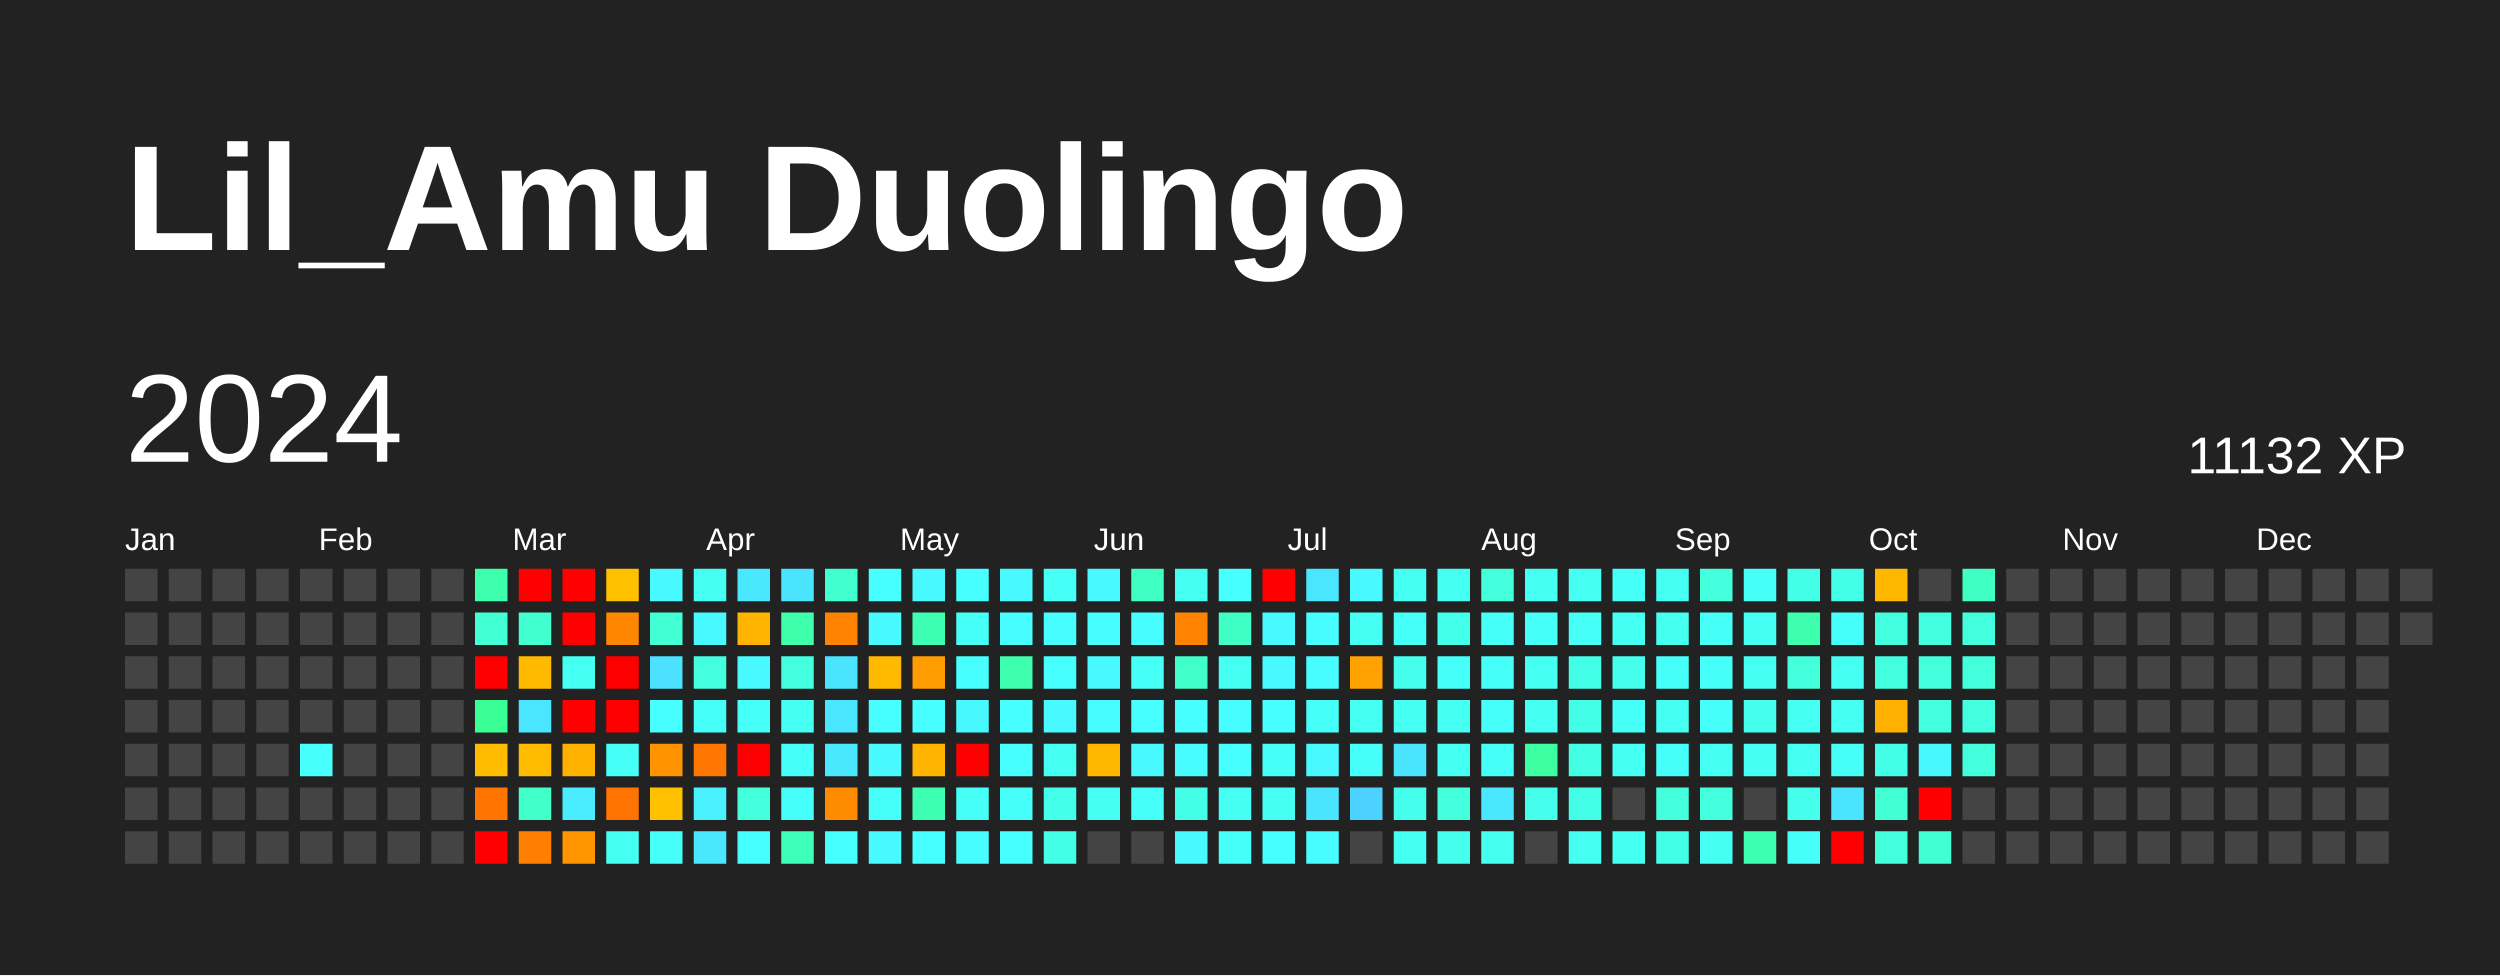
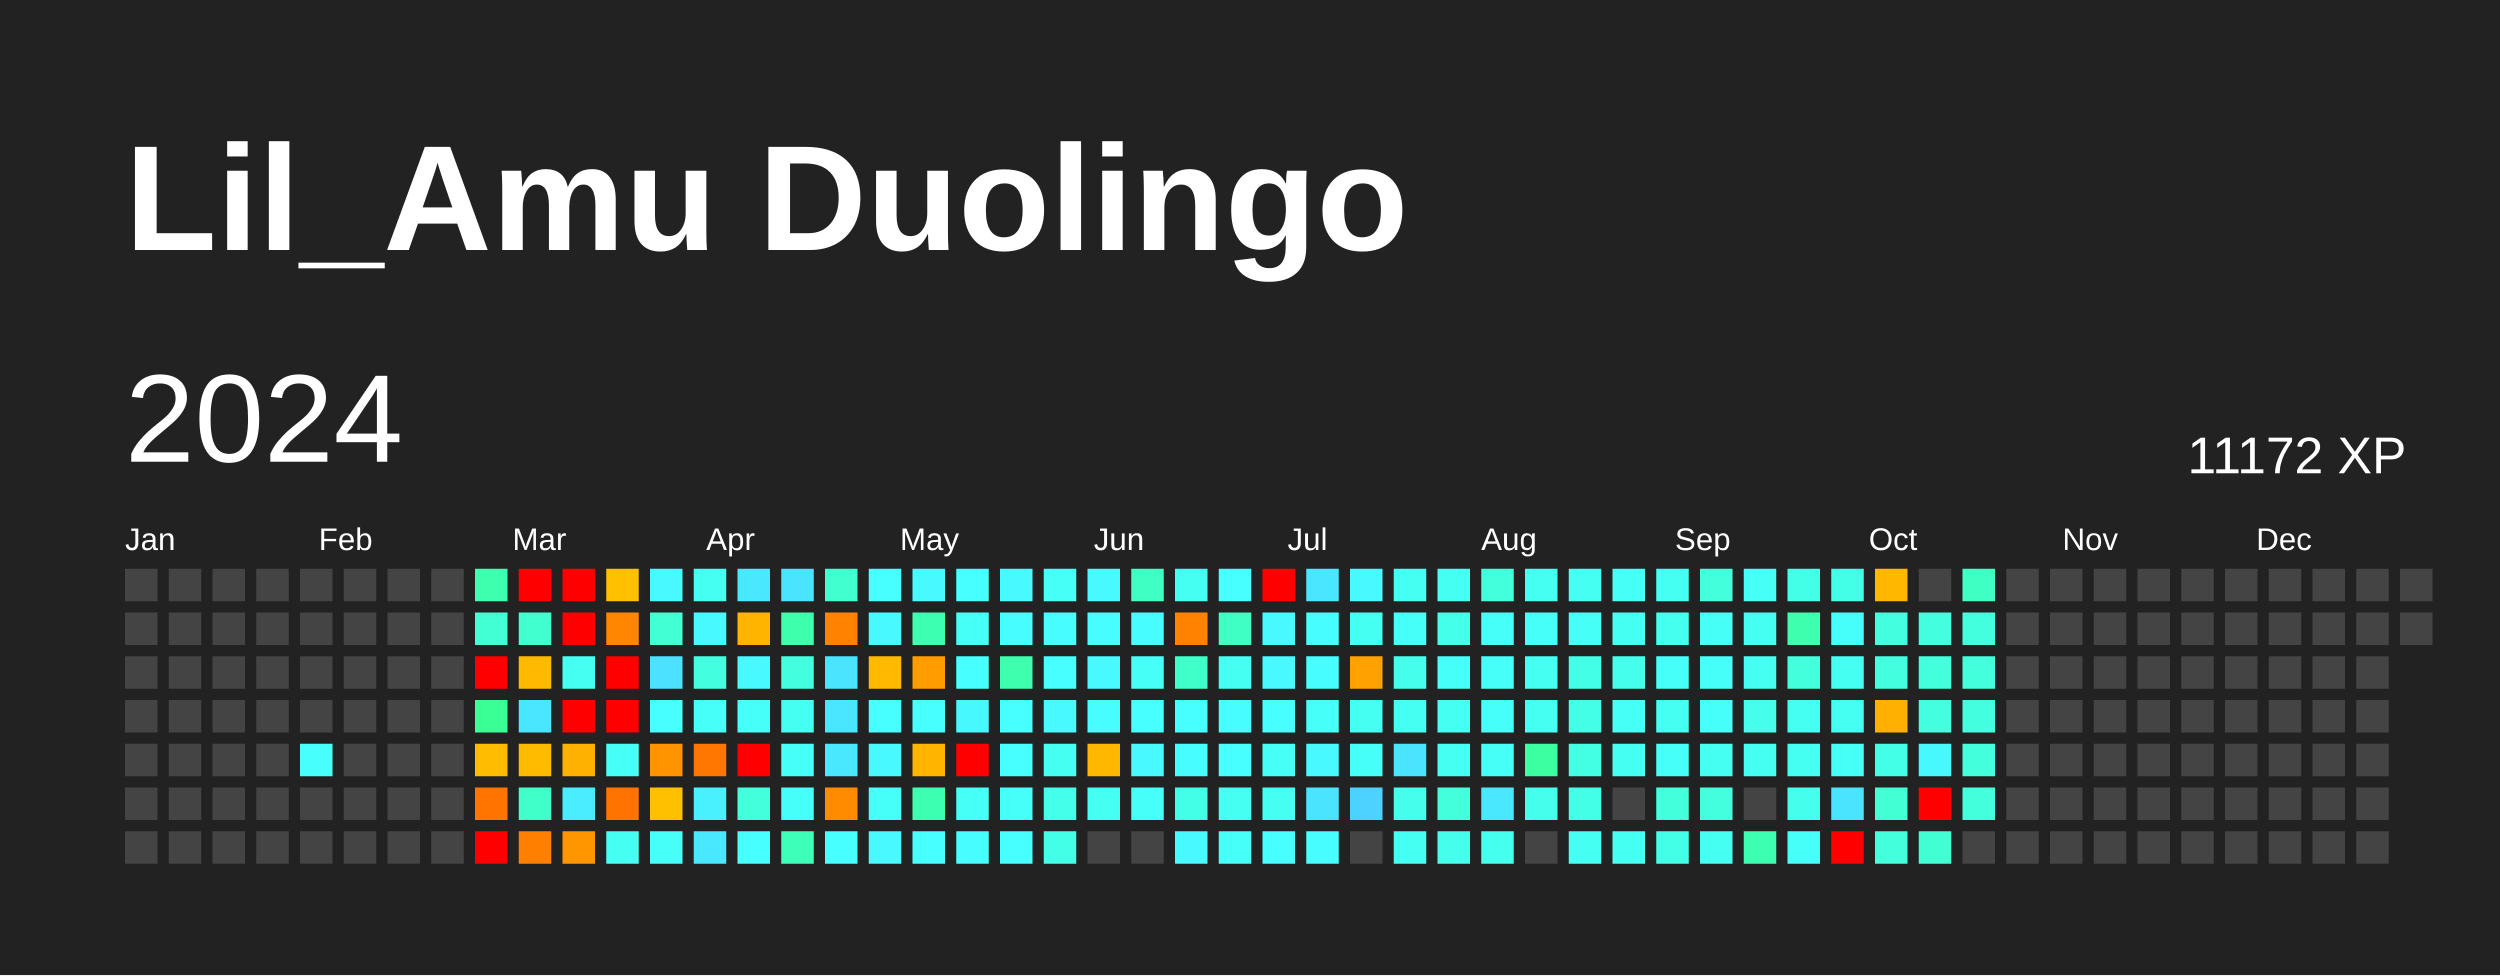
<svg xmlns="http://www.w3.org/2000/svg" baseProfile="full" height="78mm" version="1.1" viewBox="0,0,200,78" width="200mm">
  <defs />
  <rect fill="#222222" height="78" width="200" x="0" y="0" />
  <text fill="#FFFFFF" style="font-size:12px; font-family:Arial; font-weight:bold;" x="10" y="20">Lil_Amu Duolingo</text>
  <text dominant-baseline="hanging" fill="#FFFFFF" style="font-size:10.0px; font-family:Arial;" x="10" y="30">2024</text>
-   <text dominant-baseline="hanging" fill="#FFFFFF" style="font-size:4.125px; font-family:Arial;" x="175" y="35">11132 XP</text>
+   <text dominant-baseline="hanging" fill="#FFFFFF" style="font-size:4.125px; font-family:Arial;" x="175" y="35">11172 XP</text>
  <text fill="#FFFFFF" style="font-size:2.5px; font-family:Arial" x="10.0" y="44">Jan</text>
  <text fill="#FFFFFF" style="font-size:2.5px; font-family:Arial" x="25.5" y="44">Feb</text>
  <text fill="#FFFFFF" style="font-size:2.5px; font-family:Arial" x="41.0" y="44">Mar</text>
  <text fill="#FFFFFF" style="font-size:2.5px; font-family:Arial" x="56.5" y="44">Apr</text>
  <text fill="#FFFFFF" style="font-size:2.5px; font-family:Arial" x="72.0" y="44">May</text>
  <text fill="#FFFFFF" style="font-size:2.5px; font-family:Arial" x="87.5" y="44">Jun</text>
  <text fill="#FFFFFF" style="font-size:2.5px; font-family:Arial" x="103.0" y="44">Jul</text>
  <text fill="#FFFFFF" style="font-size:2.5px; font-family:Arial" x="118.5" y="44">Aug</text>
  <text fill="#FFFFFF" style="font-size:2.5px; font-family:Arial" x="134.0" y="44">Sep</text>
  <text fill="#FFFFFF" style="font-size:2.5px; font-family:Arial" x="149.5" y="44">Oct</text>
  <text fill="#FFFFFF" style="font-size:2.5px; font-family:Arial" x="165.0" y="44">Nov</text>
  <text fill="#FFFFFF" style="font-size:2.5px; font-family:Arial" x="180.5" y="44">Dec</text>
  <rect fill="#444444" height="2.6" width="2.6" x="10.0" y="45.5" />
  <rect fill="#444444" height="2.6" width="2.6" x="10.0" y="49.0" />
  <rect fill="#444444" height="2.6" width="2.6" x="10.0" y="52.5" />
  <rect fill="#444444" height="2.6" width="2.6" x="10.0" y="56.0" />
  <rect fill="#444444" height="2.6" width="2.6" x="10.0" y="59.5" />
  <rect fill="#444444" height="2.6" width="2.6" x="10.0" y="63.0" />
  <rect fill="#444444" height="2.6" width="2.6" x="10.0" y="66.5" />
  <rect fill="#444444" height="2.6" width="2.6" x="13.5" y="45.5" />
  <rect fill="#444444" height="2.6" width="2.6" x="13.5" y="49.0" />
  <rect fill="#444444" height="2.6" width="2.6" x="13.5" y="52.5" />
  <rect fill="#444444" height="2.6" width="2.6" x="13.5" y="56.0" />
  <rect fill="#444444" height="2.6" width="2.6" x="13.5" y="59.5" />
  <rect fill="#444444" height="2.6" width="2.6" x="13.5" y="63.0" />
  <rect fill="#444444" height="2.6" width="2.6" x="13.5" y="66.5" />
  <rect fill="#444444" height="2.6" width="2.6" x="17.0" y="45.5" />
  <rect fill="#444444" height="2.6" width="2.6" x="17.0" y="49.0" />
  <rect fill="#444444" height="2.6" width="2.6" x="17.0" y="52.5" />
  <rect fill="#444444" height="2.6" width="2.6" x="17.0" y="56.0" />
  <rect fill="#444444" height="2.6" width="2.6" x="17.0" y="59.5" />
  <rect fill="#444444" height="2.6" width="2.6" x="17.0" y="63.0" />
  <rect fill="#444444" height="2.6" width="2.6" x="17.0" y="66.5" />
  <rect fill="#444444" height="2.6" width="2.6" x="20.5" y="45.5" />
  <rect fill="#444444" height="2.6" width="2.6" x="20.5" y="49.0" />
  <rect fill="#444444" height="2.6" width="2.6" x="20.5" y="52.5" />
  <rect fill="#444444" height="2.6" width="2.6" x="20.5" y="56.0" />
  <rect fill="#444444" height="2.6" width="2.6" x="20.5" y="59.5" />
  <rect fill="#444444" height="2.6" width="2.6" x="20.5" y="63.0" />
  <rect fill="#444444" height="2.6" width="2.6" x="20.5" y="66.5" />
  <rect fill="#444444" height="2.6" width="2.6" x="24.0" y="45.5" />
  <rect fill="#444444" height="2.6" width="2.6" x="24.0" y="49.0" />
  <rect fill="#444444" height="2.6" width="2.6" x="24.0" y="52.5" />
  <rect fill="#444444" height="2.6" width="2.6" x="24.0" y="56.0" />
  <rect fill="#47fffd" height="2.6" width="2.6" x="24.0" y="59.5" />
  <rect fill="#444444" height="2.6" width="2.6" x="24.0" y="63.0" />
  <rect fill="#444444" height="2.6" width="2.6" x="24.0" y="66.5" />
  <rect fill="#444444" height="2.6" width="2.6" x="27.5" y="45.5" />
  <rect fill="#444444" height="2.6" width="2.6" x="27.5" y="49.0" />
  <rect fill="#444444" height="2.6" width="2.6" x="27.5" y="52.5" />
  <rect fill="#444444" height="2.6" width="2.6" x="27.5" y="56.0" />
  <rect fill="#444444" height="2.6" width="2.6" x="27.5" y="59.5" />
  <rect fill="#444444" height="2.6" width="2.6" x="27.5" y="63.0" />
  <rect fill="#444444" height="2.6" width="2.6" x="27.5" y="66.5" />
  <rect fill="#444444" height="2.6" width="2.6" x="31.0" y="45.5" />
  <rect fill="#444444" height="2.6" width="2.6" x="31.0" y="49.0" />
  <rect fill="#444444" height="2.6" width="2.6" x="31.0" y="52.5" />
  <rect fill="#444444" height="2.6" width="2.6" x="31.0" y="56.0" />
  <rect fill="#444444" height="2.6" width="2.6" x="31.0" y="59.5" />
  <rect fill="#444444" height="2.6" width="2.6" x="31.0" y="63.0" />
  <rect fill="#444444" height="2.6" width="2.6" x="31.0" y="66.5" />
  <rect fill="#444444" height="2.6" width="2.6" x="34.5" y="45.5" />
  <rect fill="#444444" height="2.6" width="2.6" x="34.5" y="49.0" />
  <rect fill="#444444" height="2.6" width="2.6" x="34.5" y="52.5" />
  <rect fill="#444444" height="2.6" width="2.6" x="34.5" y="56.0" />
  <rect fill="#444444" height="2.6" width="2.6" x="34.5" y="59.5" />
  <rect fill="#444444" height="2.6" width="2.6" x="34.5" y="63.0" />
  <rect fill="#444444" height="2.6" width="2.6" x="34.5" y="66.5" />
  <rect fill="#3dffae" height="2.6" width="2.6" x="38.0" y="45.5" />
  <rect fill="#42ffd4" height="2.6" width="2.6" x="38.0" y="49.0" />
  <rect fill="red" height="2.6" width="2.6" x="38.0" y="52.5" />
  <rect fill="#3aff94" height="2.6" width="2.6" x="38.0" y="56.0" />
  <rect fill="#ffbc00" height="2.6" width="2.6" x="38.0" y="59.5" />
  <rect fill="#ff7500" height="2.6" width="2.6" x="38.0" y="63.0" />
  <rect fill="red" height="2.6" width="2.6" x="38.0" y="66.5" />
  <rect fill="red" height="2.6" width="2.6" x="41.5" y="45.5" />
  <rect fill="#41ffcf" height="2.6" width="2.6" x="41.5" y="49.0" />
  <rect fill="#ffba00" height="2.6" width="2.6" x="41.5" y="52.5" />
  <rect fill="#4ae6ff" height="2.6" width="2.6" x="41.5" y="56.0" />
  <rect fill="#ffbb00" height="2.6" width="2.6" x="41.5" y="59.5" />
  <rect fill="#40ffc8" height="2.6" width="2.6" x="41.5" y="63.0" />
  <rect fill="#ff7f00" height="2.6" width="2.6" x="41.5" y="66.5" />
  <rect fill="red" height="2.6" width="2.6" x="45.0" y="45.5" />
  <rect fill="red" height="2.6" width="2.6" x="45.0" y="49.0" />
  <rect fill="#46fff3" height="2.6" width="2.6" x="45.0" y="52.5" />
  <rect fill="red" height="2.6" width="2.6" x="45.0" y="56.0" />
  <rect fill="#ffb100" height="2.6" width="2.6" x="45.0" y="59.5" />
  <rect fill="#49edff" height="2.6" width="2.6" x="45.0" y="63.0" />
  <rect fill="#ff9600" height="2.6" width="2.6" x="45.0" y="66.5" />
  <rect fill="#ffc000" height="2.6" width="2.6" x="48.5" y="45.5" />
  <rect fill="#ff8600" height="2.6" width="2.6" x="48.5" y="49.0" />
  <rect fill="red" height="2.6" width="2.6" x="48.5" y="52.5" />
  <rect fill="red" height="2.6" width="2.6" x="48.5" y="56.0" />
  <rect fill="#46fff6" height="2.6" width="2.6" x="48.5" y="59.5" />
  <rect fill="#ff7400" height="2.6" width="2.6" x="48.5" y="63.0" />
  <rect fill="#46fff3" height="2.6" width="2.6" x="48.5" y="66.5" />
  <rect fill="#48faff" height="2.6" width="2.6" x="52.0" y="45.5" />
  <rect fill="#42ffd4" height="2.6" width="2.6" x="52.0" y="49.0" />
  <rect fill="#4be1ff" height="2.6" width="2.6" x="52.0" y="52.5" />
  <rect fill="#47ffff" height="2.6" width="2.6" x="52.0" y="56.0" />
  <rect fill="#ff9300" height="2.6" width="2.6" x="52.0" y="59.5" />
  <rect fill="#ffc000" height="2.6" width="2.6" x="52.0" y="63.0" />
  <rect fill="#46fff8" height="2.6" width="2.6" x="52.0" y="66.5" />
  <rect fill="#46fff3" height="2.6" width="2.6" x="55.5" y="45.5" />
  <rect fill="#48faff" height="2.6" width="2.6" x="55.5" y="49.0" />
  <rect fill="#43ffe0" height="2.6" width="2.6" x="55.5" y="52.5" />
  <rect fill="#46fff8" height="2.6" width="2.6" x="55.5" y="56.0" />
  <rect fill="#ff7700" height="2.6" width="2.6" x="55.5" y="59.5" />
  <rect fill="#49f1ff" height="2.6" width="2.6" x="55.5" y="63.0" />
  <rect fill="#4ae8ff" height="2.6" width="2.6" x="55.5" y="66.5" />
  <rect fill="#4ae8ff" height="2.6" width="2.6" x="59.0" y="45.5" />
  <rect fill="#ffb400" height="2.6" width="2.6" x="59.0" y="49.0" />
  <rect fill="#48faff" height="2.6" width="2.6" x="59.0" y="52.5" />
  <rect fill="#46fff8" height="2.6" width="2.6" x="59.0" y="56.0" />
  <rect fill="red" height="2.6" width="2.6" x="59.0" y="59.5" />
  <rect fill="#43ffdb" height="2.6" width="2.6" x="59.0" y="63.0" />
  <rect fill="#47ffff" height="2.6" width="2.6" x="59.0" y="66.5" />
  <rect fill="#4be4ff" height="2.6" width="2.6" x="62.5" y="45.5" />
  <rect fill="#3dffac" height="2.6" width="2.6" x="62.5" y="49.0" />
  <rect fill="#43ffe0" height="2.6" width="2.6" x="62.5" y="52.5" />
  <rect fill="#46fff3" height="2.6" width="2.6" x="62.5" y="56.0" />
  <rect fill="#46fff8" height="2.6" width="2.6" x="62.5" y="59.5" />
  <rect fill="#46fffa" height="2.6" width="2.6" x="62.5" y="63.0" />
  <rect fill="#3effb9" height="2.6" width="2.6" x="62.5" y="66.5" />
  <rect fill="#41ffcf" height="2.6" width="2.6" x="66.0" y="45.5" />
  <rect fill="#ff8300" height="2.6" width="2.6" x="66.0" y="49.0" />
  <rect fill="#4be4ff" height="2.6" width="2.6" x="66.0" y="52.5" />
  <rect fill="#4ae6ff" height="2.6" width="2.6" x="66.0" y="56.0" />
  <rect fill="#4ae8ff" height="2.6" width="2.6" x="66.0" y="59.5" />
  <rect fill="#ff8c00" height="2.6" width="2.6" x="66.0" y="63.0" />
  <rect fill="#47ffff" height="2.6" width="2.6" x="66.0" y="66.5" />
  <rect fill="#47ffff" height="2.6" width="2.6" x="69.5" y="45.5" />
  <rect fill="#48faff" height="2.6" width="2.6" x="69.5" y="49.0" />
  <rect fill="#ffba00" height="2.6" width="2.6" x="69.5" y="52.5" />
  <rect fill="#47ffff" height="2.6" width="2.6" x="69.5" y="56.0" />
  <rect fill="#48faff" height="2.6" width="2.6" x="69.5" y="59.5" />
  <rect fill="#46fff8" height="2.6" width="2.6" x="69.5" y="63.0" />
  <rect fill="#48faff" height="2.6" width="2.6" x="69.5" y="66.5" />
  <rect fill="#48faff" height="2.6" width="2.6" x="73.0" y="45.5" />
  <rect fill="#3dffb1" height="2.6" width="2.6" x="73.0" y="49.0" />
  <rect fill="#ff9c00" height="2.6" width="2.6" x="73.0" y="52.5" />
  <rect fill="#47ffff" height="2.6" width="2.6" x="73.0" y="56.0" />
  <rect fill="#ffb500" height="2.6" width="2.6" x="73.0" y="59.5" />
  <rect fill="#3dffb1" height="2.6" width="2.6" x="73.0" y="63.0" />
  <rect fill="#47ffff" height="2.6" width="2.6" x="73.0" y="66.5" />
  <rect fill="#47ffff" height="2.6" width="2.6" x="76.5" y="45.5" />
  <rect fill="#46fff6" height="2.6" width="2.6" x="76.5" y="49.0" />
  <rect fill="#47ffff" height="2.6" width="2.6" x="76.5" y="52.5" />
  <rect fill="#48f8ff" height="2.6" width="2.6" x="76.5" y="56.0" />
  <rect fill="red" height="2.6" width="2.6" x="76.5" y="59.5" />
  <rect fill="#46fff6" height="2.6" width="2.6" x="76.5" y="63.0" />
  <rect fill="#47fdff" height="2.6" width="2.6" x="76.5" y="66.5" />
  <rect fill="#48faff" height="2.6" width="2.6" x="80.0" y="45.5" />
  <rect fill="#47fdff" height="2.6" width="2.6" x="80.0" y="49.0" />
  <rect fill="#3dffae" height="2.6" width="2.6" x="80.0" y="52.5" />
  <rect fill="#47ffff" height="2.6" width="2.6" x="80.0" y="56.0" />
  <rect fill="#47ffff" height="2.6" width="2.6" x="80.0" y="59.5" />
  <rect fill="#46fff8" height="2.6" width="2.6" x="80.0" y="63.0" />
  <rect fill="#47ffff" height="2.6" width="2.6" x="80.0" y="66.5" />
  <rect fill="#46fff6" height="2.6" width="2.6" x="83.5" y="45.5" />
  <rect fill="#47fdff" height="2.6" width="2.6" x="83.5" y="49.0" />
  <rect fill="#47ffff" height="2.6" width="2.6" x="83.5" y="52.5" />
  <rect fill="#48faff" height="2.6" width="2.6" x="83.5" y="56.0" />
  <rect fill="#46fff3" height="2.6" width="2.6" x="83.5" y="59.5" />
  <rect fill="#44ffea" height="2.6" width="2.6" x="83.5" y="63.0" />
  <rect fill="#44ffe8" height="2.6" width="2.6" x="83.5" y="66.5" />
  <rect fill="#48faff" height="2.6" width="2.6" x="87.0" y="45.5" />
  <rect fill="#47fdff" height="2.6" width="2.6" x="87.0" y="49.0" />
  <rect fill="#48faff" height="2.6" width="2.6" x="87.0" y="52.5" />
  <rect fill="#47fdff" height="2.6" width="2.6" x="87.0" y="56.0" />
  <rect fill="#ffb700" height="2.6" width="2.6" x="87.0" y="59.5" />
  <rect fill="#46fff3" height="2.6" width="2.6" x="87.0" y="63.0" />
  <rect fill="#444444" height="2.6" width="2.6" x="87.0" y="66.5" />
  <rect fill="#40ffc3" height="2.6" width="2.6" x="90.5" y="45.5" />
  <rect fill="#47fdff" height="2.6" width="2.6" x="90.5" y="49.0" />
  <rect fill="#46fff6" height="2.6" width="2.6" x="90.5" y="52.5" />
  <rect fill="#47ffff" height="2.6" width="2.6" x="90.5" y="56.0" />
  <rect fill="#48faff" height="2.6" width="2.6" x="90.5" y="59.5" />
  <rect fill="#46fff8" height="2.6" width="2.6" x="90.5" y="63.0" />
  <rect fill="#444444" height="2.6" width="2.6" x="90.5" y="66.5" />
  <rect fill="#46fff3" height="2.6" width="2.6" x="94.0" y="45.5" />
  <rect fill="#ff8300" height="2.6" width="2.6" x="94.0" y="49.0" />
  <rect fill="#40ffc8" height="2.6" width="2.6" x="94.0" y="52.5" />
  <rect fill="#47ffff" height="2.6" width="2.6" x="94.0" y="56.0" />
  <rect fill="#47fdff" height="2.6" width="2.6" x="94.0" y="59.5" />
  <rect fill="#44ffe8" height="2.6" width="2.6" x="94.0" y="63.0" />
  <rect fill="#48faff" height="2.6" width="2.6" x="94.0" y="66.5" />
  <rect fill="#47ffff" height="2.6" width="2.6" x="97.5" y="45.5" />
  <rect fill="#40ffc5" height="2.6" width="2.6" x="97.5" y="49.0" />
  <rect fill="#46fff3" height="2.6" width="2.6" x="97.5" y="52.5" />
  <rect fill="#47fdff" height="2.6" width="2.6" x="97.5" y="56.0" />
  <rect fill="#47ffff" height="2.6" width="2.6" x="97.5" y="59.5" />
  <rect fill="#46fff3" height="2.6" width="2.6" x="97.5" y="63.0" />
  <rect fill="#46fff8" height="2.6" width="2.6" x="97.5" y="66.5" />
  <rect fill="red" height="2.6" width="2.6" x="101.0" y="45.5" />
  <rect fill="#48faff" height="2.6" width="2.6" x="101.0" y="49.0" />
  <rect fill="#48faff" height="2.6" width="2.6" x="101.0" y="52.5" />
  <rect fill="#47ffff" height="2.6" width="2.6" x="101.0" y="56.0" />
  <rect fill="#46fff6" height="2.6" width="2.6" x="101.0" y="59.5" />
  <rect fill="#46fff3" height="2.6" width="2.6" x="101.0" y="63.0" />
  <rect fill="#47ffff" height="2.6" width="2.6" x="101.0" y="66.5" />
  <rect fill="#4ae6ff" height="2.6" width="2.6" x="104.5" y="45.5" />
  <rect fill="#47fdff" height="2.6" width="2.6" x="104.5" y="49.0" />
  <rect fill="#47fdff" height="2.6" width="2.6" x="104.5" y="52.5" />
  <rect fill="#46fff8" height="2.6" width="2.6" x="104.5" y="56.0" />
  <rect fill="#48faff" height="2.6" width="2.6" x="104.5" y="59.5" />
  <rect fill="#4be4ff" height="2.6" width="2.6" x="104.5" y="63.0" />
  <rect fill="#47fdff" height="2.6" width="2.6" x="104.5" y="66.5" />
  <rect fill="#48faff" height="2.6" width="2.6" x="108.0" y="45.5" />
  <rect fill="#46fff3" height="2.6" width="2.6" x="108.0" y="49.0" />
  <rect fill="#ffa100" height="2.6" width="2.6" x="108.0" y="52.5" />
  <rect fill="#46fff3" height="2.6" width="2.6" x="108.0" y="56.0" />
  <rect fill="#46fff8" height="2.6" width="2.6" x="108.0" y="59.5" />
  <rect fill="#4dd2ff" height="2.6" width="2.6" x="108.0" y="63.0" />
  <rect fill="#444444" height="2.6" width="2.6" x="108.0" y="66.5" />
  <rect fill="#46fff3" height="2.6" width="2.6" x="111.5" y="45.5" />
  <rect fill="#46fff8" height="2.6" width="2.6" x="111.5" y="49.0" />
  <rect fill="#45ffec" height="2.6" width="2.6" x="111.5" y="52.5" />
  <rect fill="#46fff3" height="2.6" width="2.6" x="111.5" y="56.0" />
  <rect fill="#4be4ff" height="2.6" width="2.6" x="111.5" y="59.5" />
  <rect fill="#45ffec" height="2.6" width="2.6" x="111.5" y="63.0" />
  <rect fill="#46fff3" height="2.6" width="2.6" x="111.5" y="66.5" />
  <rect fill="#46fff3" height="2.6" width="2.6" x="115.0" y="45.5" />
  <rect fill="#44ffea" height="2.6" width="2.6" x="115.0" y="49.0" />
  <rect fill="#46fff8" height="2.6" width="2.6" x="115.0" y="52.5" />
  <rect fill="#46fff3" height="2.6" width="2.6" x="115.0" y="56.0" />
  <rect fill="#46fff3" height="2.6" width="2.6" x="115.0" y="59.5" />
  <rect fill="#43ffdb" height="2.6" width="2.6" x="115.0" y="63.0" />
  <rect fill="#45ffec" height="2.6" width="2.6" x="115.0" y="66.5" />
  <rect fill="#43ffdb" height="2.6" width="2.6" x="118.5" y="45.5" />
  <rect fill="#46fff8" height="2.6" width="2.6" x="118.5" y="49.0" />
  <rect fill="#46fff8" height="2.6" width="2.6" x="118.5" y="52.5" />
  <rect fill="#46fffa" height="2.6" width="2.6" x="118.5" y="56.0" />
  <rect fill="#46fff6" height="2.6" width="2.6" x="118.5" y="59.5" />
  <rect fill="#4ae8ff" height="2.6" width="2.6" x="118.5" y="63.0" />
  <rect fill="#45ffef" height="2.6" width="2.6" x="118.5" y="66.5" />
  <rect fill="#46fff3" height="2.6" width="2.6" x="122.0" y="45.5" />
  <rect fill="#46fff8" height="2.6" width="2.6" x="122.0" y="49.0" />
  <rect fill="#46fff3" height="2.6" width="2.6" x="122.0" y="52.5" />
  <rect fill="#46fff3" height="2.6" width="2.6" x="122.0" y="56.0" />
  <rect fill="#3cffa2" height="2.6" width="2.6" x="122.0" y="59.5" />
  <rect fill="#45ffec" height="2.6" width="2.6" x="122.0" y="63.0" />
  <rect fill="#444444" height="2.6" width="2.6" x="122.0" y="66.5" />
  <rect fill="#46fff3" height="2.6" width="2.6" x="125.5" y="45.5" />
  <rect fill="#46fff6" height="2.6" width="2.6" x="125.5" y="49.0" />
  <rect fill="#44ffe8" height="2.6" width="2.6" x="125.5" y="52.5" />
  <rect fill="#44ffe8" height="2.6" width="2.6" x="125.5" y="56.0" />
  <rect fill="#43ffe3" height="2.6" width="2.6" x="125.5" y="59.5" />
  <rect fill="#44ffe8" height="2.6" width="2.6" x="125.5" y="63.0" />
  <rect fill="#46fff3" height="2.6" width="2.6" x="125.5" y="66.5" />
  <rect fill="#46fff6" height="2.6" width="2.6" x="129.0" y="45.5" />
  <rect fill="#46fff3" height="2.6" width="2.6" x="129.0" y="49.0" />
  <rect fill="#45ffec" height="2.6" width="2.6" x="129.0" y="52.5" />
  <rect fill="#46fff6" height="2.6" width="2.6" x="129.0" y="56.0" />
  <rect fill="#46fff3" height="2.6" width="2.6" x="129.0" y="59.5" />
  <rect fill="#444444" height="2.6" width="2.6" x="129.0" y="63.0" />
  <rect fill="#46fff3" height="2.6" width="2.6" x="129.0" y="66.5" />
  <rect fill="#46fff3" height="2.6" width="2.6" x="132.5" y="45.5" />
  <rect fill="#45ffef" height="2.6" width="2.6" x="132.5" y="49.0" />
  <rect fill="#46fff8" height="2.6" width="2.6" x="132.5" y="52.5" />
  <rect fill="#46fff3" height="2.6" width="2.6" x="132.5" y="56.0" />
  <rect fill="#46fff8" height="2.6" width="2.6" x="132.5" y="59.5" />
  <rect fill="#43ffdb" height="2.6" width="2.6" x="132.5" y="63.0" />
  <rect fill="#44ffe8" height="2.6" width="2.6" x="132.5" y="66.5" />
  <rect fill="#43ffdb" height="2.6" width="2.6" x="136.0" y="45.5" />
  <rect fill="#46fff6" height="2.6" width="2.6" x="136.0" y="49.0" />
  <rect fill="#46fff8" height="2.6" width="2.6" x="136.0" y="52.5" />
  <rect fill="#46fffa" height="2.6" width="2.6" x="136.0" y="56.0" />
  <rect fill="#46fff3" height="2.6" width="2.6" x="136.0" y="59.5" />
  <rect fill="#43ffde" height="2.6" width="2.6" x="136.0" y="63.0" />
  <rect fill="#46fff3" height="2.6" width="2.6" x="136.0" y="66.5" />
  <rect fill="#46fff6" height="2.6" width="2.6" x="139.5" y="45.5" />
  <rect fill="#46fff3" height="2.6" width="2.6" x="139.5" y="49.0" />
  <rect fill="#46fff3" height="2.6" width="2.6" x="139.5" y="52.5" />
  <rect fill="#45ffec" height="2.6" width="2.6" x="139.5" y="56.0" />
  <rect fill="#46fff3" height="2.6" width="2.6" x="139.5" y="59.5" />
  <rect fill="#444444" height="2.6" width="2.6" x="139.5" y="63.0" />
  <rect fill="#3dffb1" height="2.6" width="2.6" x="139.5" y="66.5" />
  <rect fill="#44ffe8" height="2.6" width="2.6" x="143.0" y="45.5" />
  <rect fill="#3dffae" height="2.6" width="2.6" x="143.0" y="49.0" />
  <rect fill="#43ffdb" height="2.6" width="2.6" x="143.0" y="52.5" />
  <rect fill="#46fff3" height="2.6" width="2.6" x="143.0" y="56.0" />
  <rect fill="#46fff3" height="2.6" width="2.6" x="143.0" y="59.5" />
  <rect fill="#45ffec" height="2.6" width="2.6" x="143.0" y="63.0" />
  <rect fill="#46fff8" height="2.6" width="2.6" x="143.0" y="66.5" />
  <rect fill="#44ffe8" height="2.6" width="2.6" x="146.5" y="45.5" />
  <rect fill="#46fffa" height="2.6" width="2.6" x="146.5" y="49.0" />
  <rect fill="#46fff3" height="2.6" width="2.6" x="146.5" y="52.5" />
  <rect fill="#46fff3" height="2.6" width="2.6" x="146.5" y="56.0" />
  <rect fill="#46fff6" height="2.6" width="2.6" x="146.5" y="59.5" />
  <rect fill="#4be4ff" height="2.6" width="2.6" x="146.5" y="63.0" />
  <rect fill="red" height="2.6" width="2.6" x="146.5" y="66.5" />
  <rect fill="#ffb700" height="2.6" width="2.6" x="150.0" y="45.5" />
  <rect fill="#43ffe0" height="2.6" width="2.6" x="150.0" y="49.0" />
  <rect fill="#43ffe0" height="2.6" width="2.6" x="150.0" y="52.5" />
  <rect fill="#ffb000" height="2.6" width="2.6" x="150.0" y="56.0" />
  <rect fill="#44ffe8" height="2.6" width="2.6" x="150.0" y="59.5" />
  <rect fill="#42ffd4" height="2.6" width="2.6" x="150.0" y="63.0" />
  <rect fill="#43ffdb" height="2.6" width="2.6" x="150.0" y="66.5" />
  <rect fill="#444444" height="2.6" width="2.6" x="153.5" y="45.5" />
  <rect fill="#43ffe0" height="2.6" width="2.6" x="153.5" y="49.0" />
  <rect fill="#43ffdb" height="2.6" width="2.6" x="153.5" y="52.5" />
  <rect fill="#43ffe0" height="2.6" width="2.6" x="153.5" y="56.0" />
  <rect fill="#48f8ff" height="2.6" width="2.6" x="153.5" y="59.5" />
  <rect fill="red" height="2.6" width="2.6" x="153.5" y="63.0" />
  <rect fill="#41ffd2" height="2.6" width="2.6" x="153.5" y="66.5" />
  <rect fill="#40ffc3" height="2.6" width="2.6" x="157.0" y="45.5" />
  <rect fill="#43ffde" height="2.6" width="2.6" x="157.0" y="49.0" />
  <rect fill="#43ffdb" height="2.6" width="2.6" x="157.0" y="52.5" />
  <rect fill="#43ffe0" height="2.6" width="2.6" x="157.0" y="56.0" />
  <rect fill="#43ffdb" height="2.6" width="2.6" x="157.0" y="59.5" />
-   <rect fill="#444444" height="2.6" width="2.6" x="157.0" y="63.0" />
+   <rect fill="#43ffdb" height="2.6" width="2.6" x="157.0" y="63.0" />
  <rect fill="#444444" height="2.6" width="2.6" x="157.0" y="66.5" />
  <rect fill="#444444" height="2.6" width="2.6" x="160.5" y="45.5" />
  <rect fill="#444444" height="2.6" width="2.6" x="160.5" y="49.0" />
  <rect fill="#444444" height="2.6" width="2.6" x="160.5" y="52.5" />
  <rect fill="#444444" height="2.6" width="2.6" x="160.5" y="56.0" />
  <rect fill="#444444" height="2.6" width="2.6" x="160.5" y="59.5" />
  <rect fill="#444444" height="2.6" width="2.6" x="160.5" y="63.0" />
  <rect fill="#444444" height="2.6" width="2.6" x="160.5" y="66.5" />
  <rect fill="#444444" height="2.6" width="2.6" x="164.0" y="45.5" />
  <rect fill="#444444" height="2.6" width="2.6" x="164.0" y="49.0" />
  <rect fill="#444444" height="2.6" width="2.6" x="164.0" y="52.5" />
  <rect fill="#444444" height="2.6" width="2.6" x="164.0" y="56.0" />
  <rect fill="#444444" height="2.6" width="2.6" x="164.0" y="59.5" />
  <rect fill="#444444" height="2.6" width="2.6" x="164.0" y="63.0" />
  <rect fill="#444444" height="2.6" width="2.6" x="164.0" y="66.5" />
  <rect fill="#444444" height="2.6" width="2.6" x="167.5" y="45.5" />
  <rect fill="#444444" height="2.6" width="2.6" x="167.5" y="49.0" />
  <rect fill="#444444" height="2.6" width="2.6" x="167.5" y="52.5" />
  <rect fill="#444444" height="2.6" width="2.6" x="167.5" y="56.0" />
  <rect fill="#444444" height="2.6" width="2.6" x="167.5" y="59.5" />
  <rect fill="#444444" height="2.6" width="2.6" x="167.5" y="63.0" />
  <rect fill="#444444" height="2.6" width="2.6" x="167.5" y="66.5" />
  <rect fill="#444444" height="2.6" width="2.6" x="171.0" y="45.5" />
  <rect fill="#444444" height="2.6" width="2.6" x="171.0" y="49.0" />
  <rect fill="#444444" height="2.6" width="2.6" x="171.0" y="52.5" />
  <rect fill="#444444" height="2.6" width="2.6" x="171.0" y="56.0" />
  <rect fill="#444444" height="2.6" width="2.6" x="171.0" y="59.5" />
  <rect fill="#444444" height="2.6" width="2.6" x="171.0" y="63.0" />
  <rect fill="#444444" height="2.6" width="2.6" x="171.0" y="66.5" />
  <rect fill="#444444" height="2.6" width="2.6" x="174.5" y="45.5" />
  <rect fill="#444444" height="2.6" width="2.6" x="174.5" y="49.0" />
  <rect fill="#444444" height="2.6" width="2.6" x="174.5" y="52.5" />
  <rect fill="#444444" height="2.6" width="2.6" x="174.5" y="56.0" />
  <rect fill="#444444" height="2.6" width="2.6" x="174.5" y="59.5" />
  <rect fill="#444444" height="2.6" width="2.6" x="174.5" y="63.0" />
  <rect fill="#444444" height="2.6" width="2.6" x="174.5" y="66.5" />
  <rect fill="#444444" height="2.6" width="2.6" x="178.0" y="45.5" />
  <rect fill="#444444" height="2.6" width="2.6" x="178.0" y="49.0" />
  <rect fill="#444444" height="2.6" width="2.6" x="178.0" y="52.5" />
  <rect fill="#444444" height="2.6" width="2.6" x="178.0" y="56.0" />
  <rect fill="#444444" height="2.6" width="2.6" x="178.0" y="59.5" />
  <rect fill="#444444" height="2.6" width="2.6" x="178.0" y="63.0" />
  <rect fill="#444444" height="2.6" width="2.6" x="178.0" y="66.5" />
  <rect fill="#444444" height="2.6" width="2.6" x="181.5" y="45.5" />
  <rect fill="#444444" height="2.6" width="2.6" x="181.5" y="49.0" />
  <rect fill="#444444" height="2.6" width="2.6" x="181.5" y="52.5" />
  <rect fill="#444444" height="2.6" width="2.6" x="181.5" y="56.0" />
  <rect fill="#444444" height="2.6" width="2.6" x="181.5" y="59.5" />
  <rect fill="#444444" height="2.6" width="2.6" x="181.5" y="63.0" />
  <rect fill="#444444" height="2.6" width="2.6" x="181.5" y="66.5" />
  <rect fill="#444444" height="2.6" width="2.6" x="185.0" y="45.5" />
  <rect fill="#444444" height="2.6" width="2.6" x="185.0" y="49.0" />
  <rect fill="#444444" height="2.6" width="2.6" x="185.0" y="52.5" />
  <rect fill="#444444" height="2.6" width="2.6" x="185.0" y="56.0" />
  <rect fill="#444444" height="2.6" width="2.6" x="185.0" y="59.5" />
  <rect fill="#444444" height="2.6" width="2.6" x="185.0" y="63.0" />
  <rect fill="#444444" height="2.6" width="2.6" x="185.0" y="66.5" />
  <rect fill="#444444" height="2.6" width="2.6" x="188.5" y="45.5" />
  <rect fill="#444444" height="2.6" width="2.6" x="188.5" y="49.0" />
  <rect fill="#444444" height="2.6" width="2.6" x="188.5" y="52.5" />
  <rect fill="#444444" height="2.6" width="2.6" x="188.5" y="56.0" />
  <rect fill="#444444" height="2.6" width="2.6" x="188.5" y="59.5" />
  <rect fill="#444444" height="2.6" width="2.6" x="188.5" y="63.0" />
  <rect fill="#444444" height="2.6" width="2.6" x="188.5" y="66.5" />
  <rect fill="#444444" height="2.6" width="2.6" x="192.0" y="45.5" />
  <rect fill="#444444" height="2.6" width="2.6" x="192.0" y="49.0" />
</svg>
